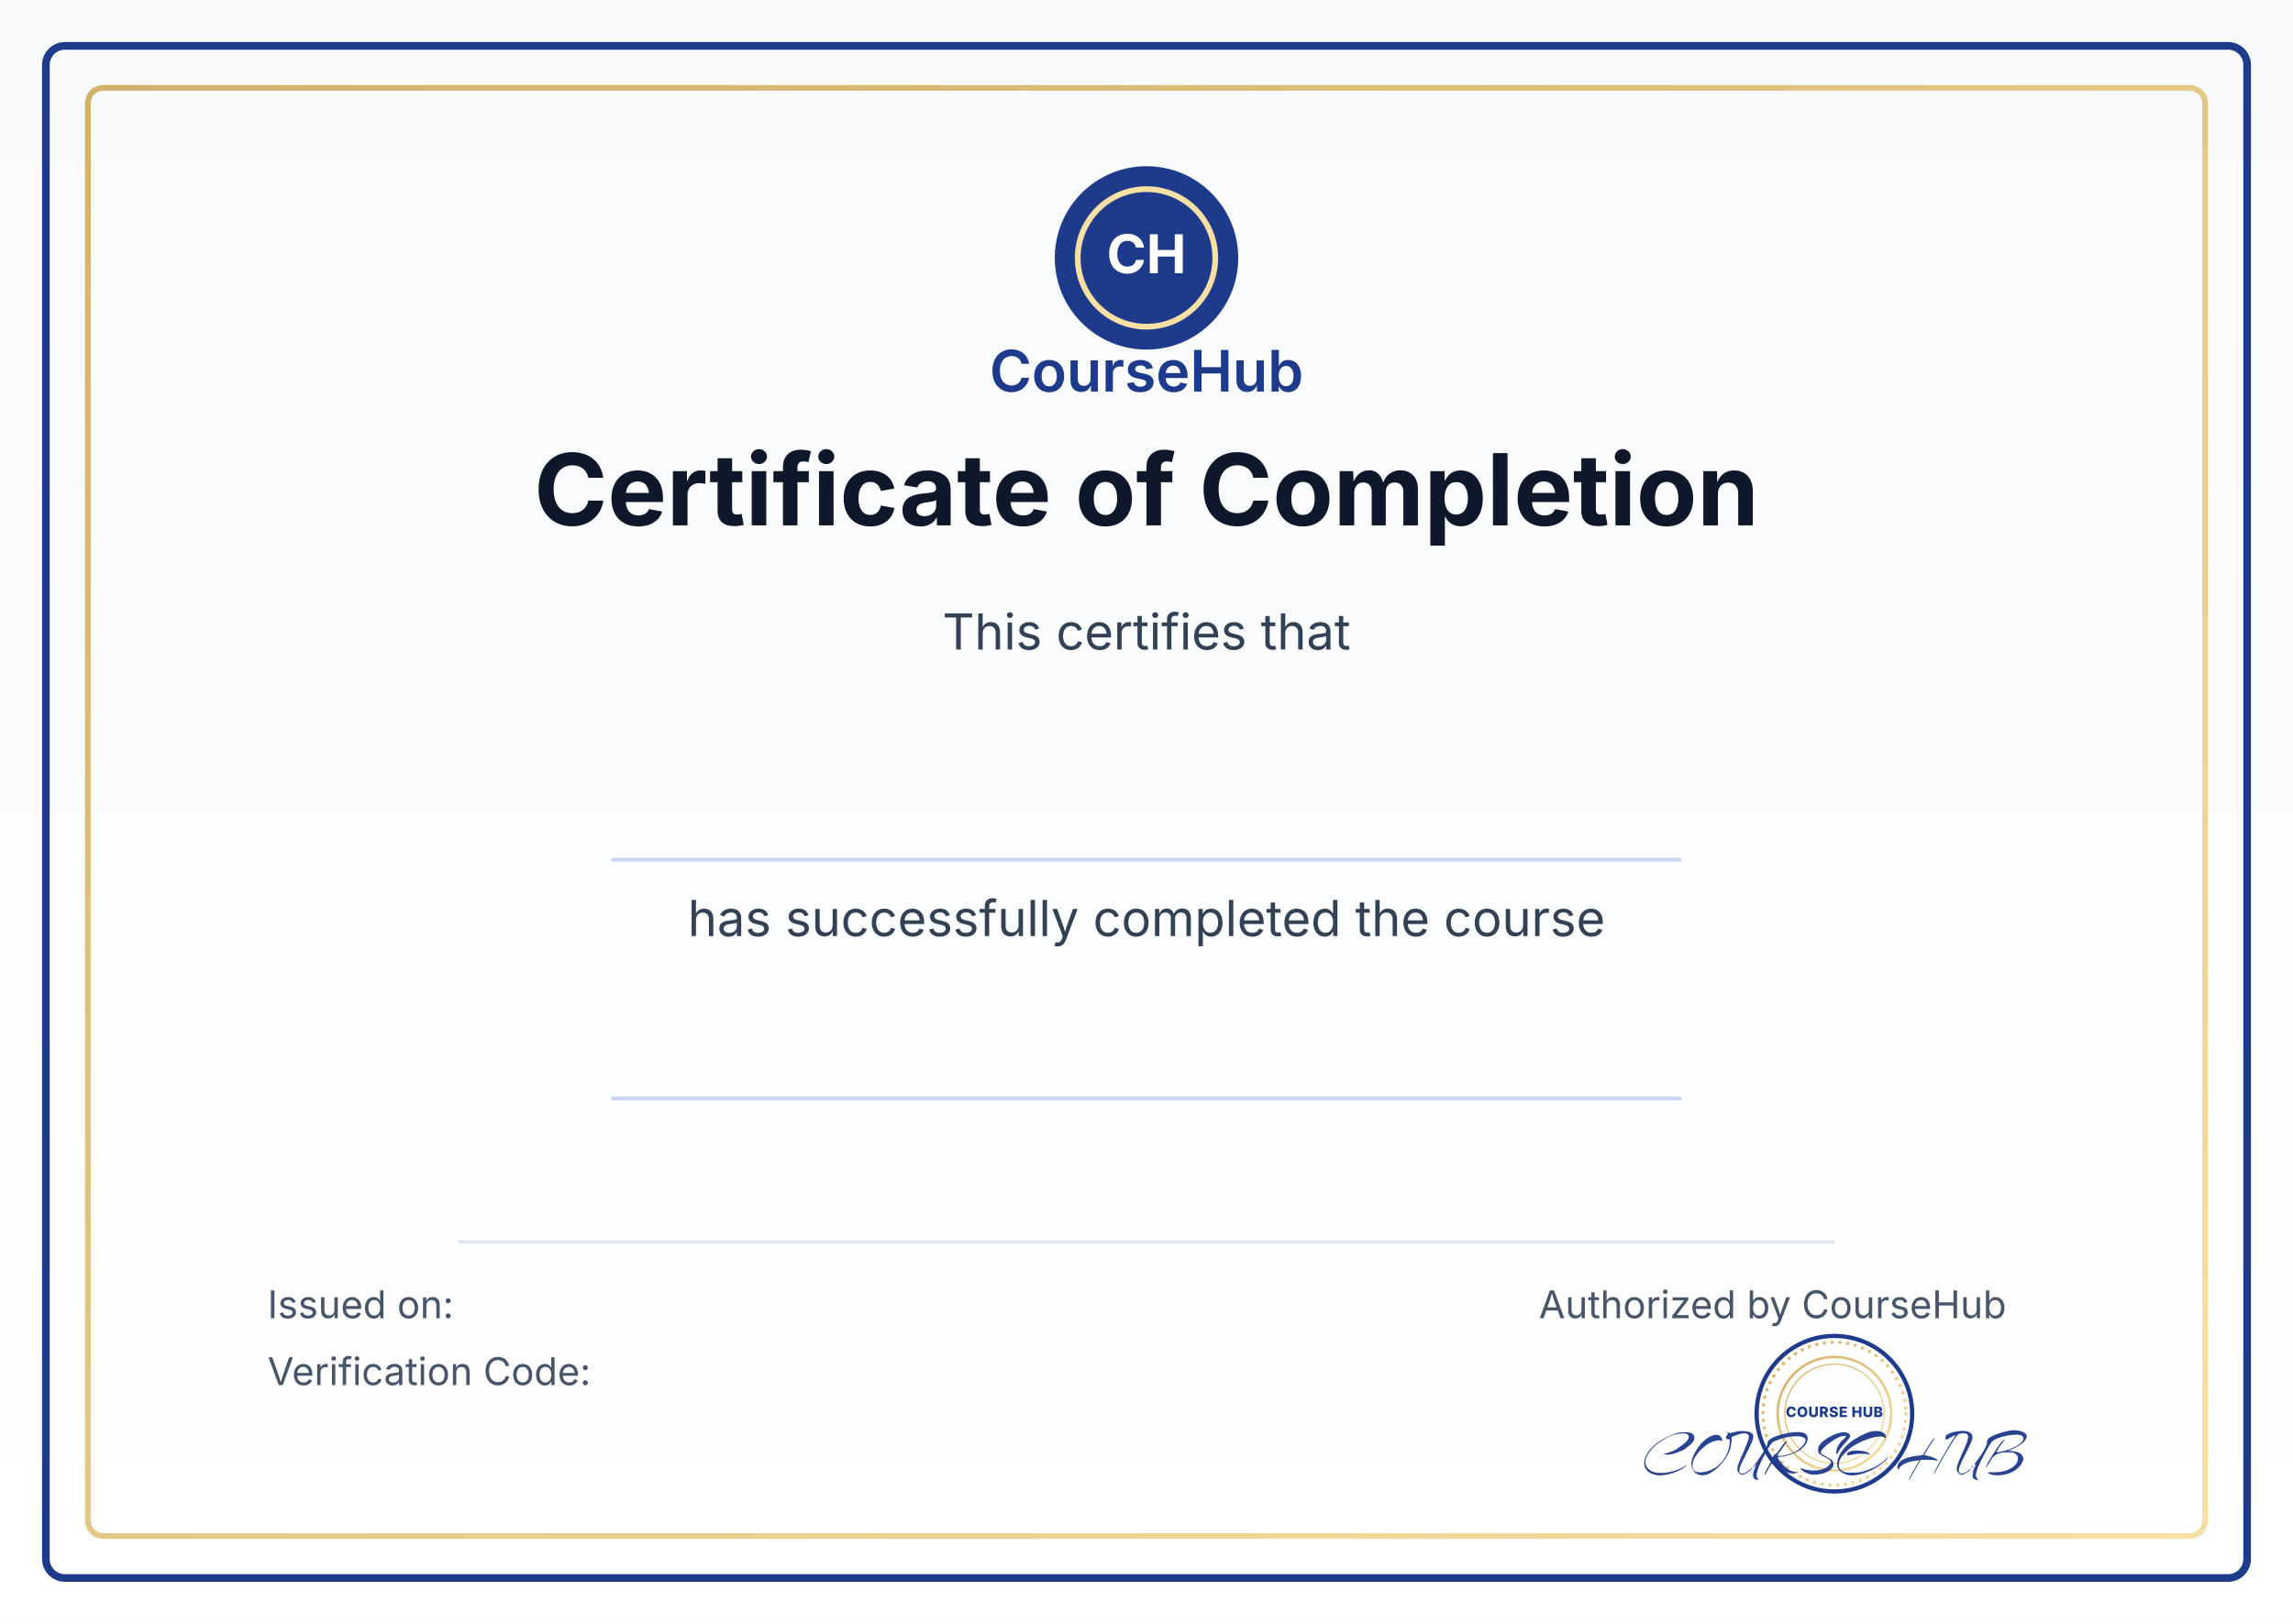
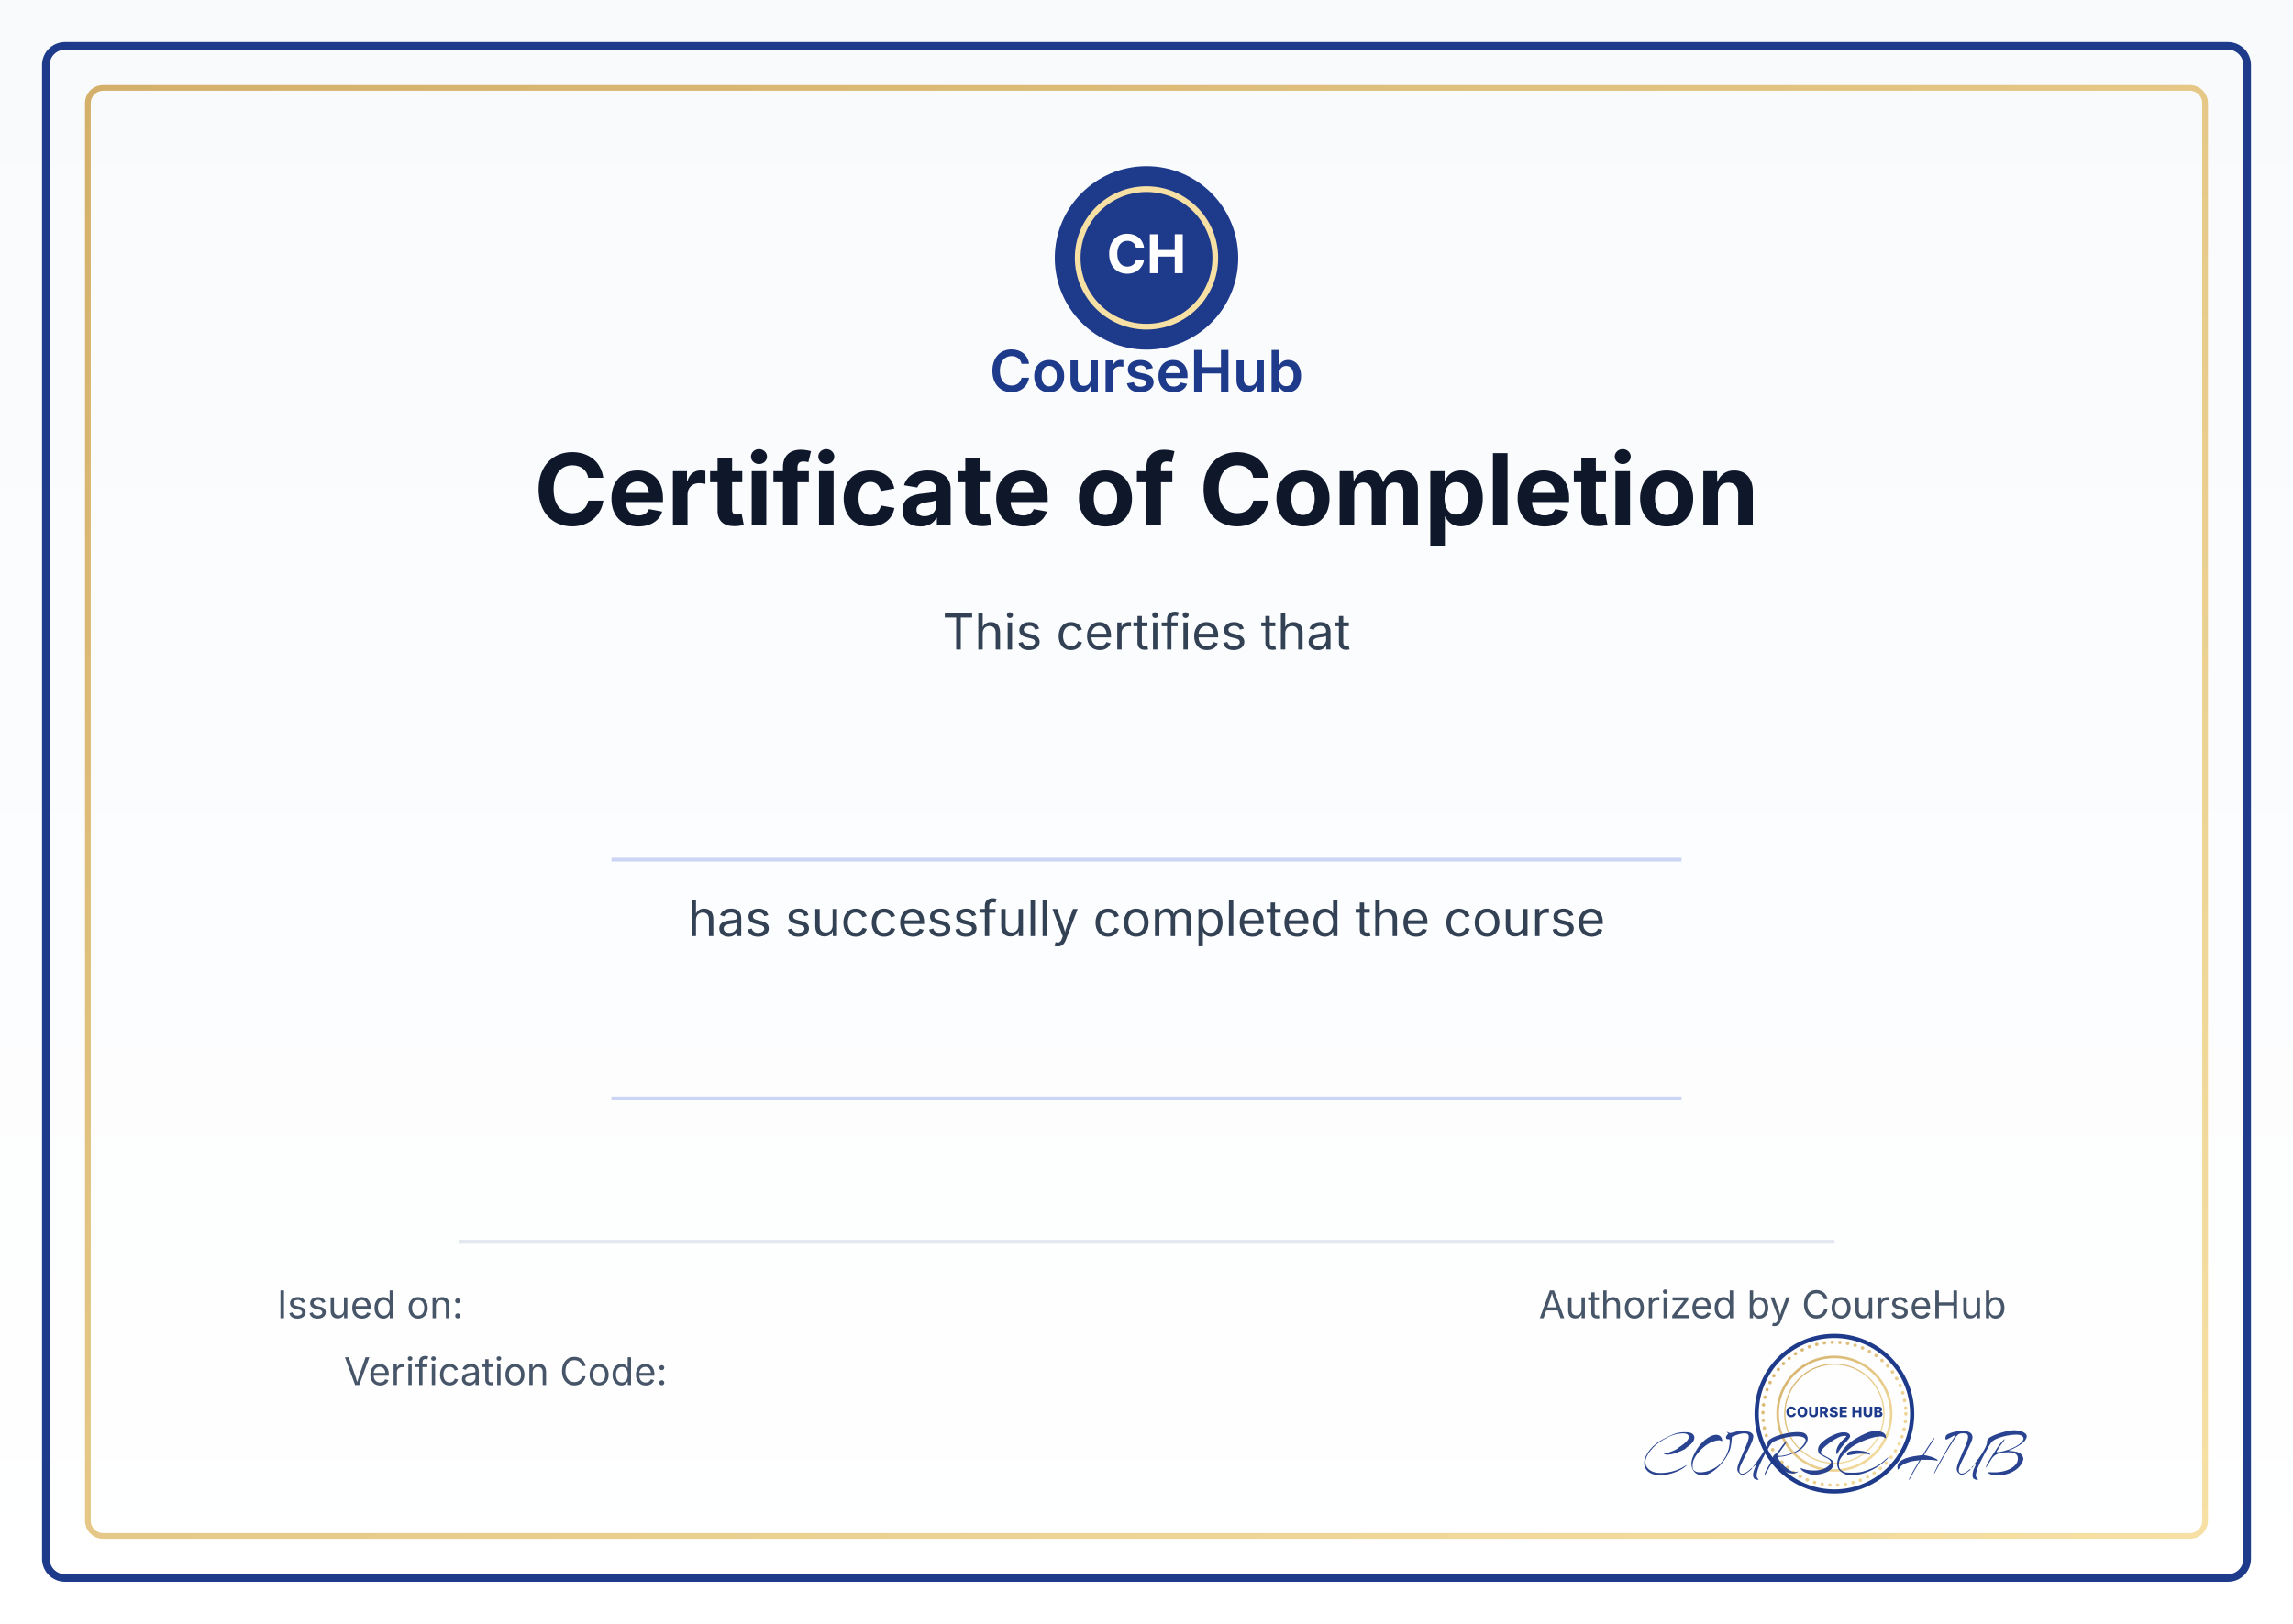
<svg xmlns="http://www.w3.org/2000/svg" width="1200" height="850" viewBox="0 0 1200 850" fill="none">
  <defs>
    <linearGradient id="bg" x1="0" y1="0" x2="0" y2="1">
      <stop offset="0%" stop-color="#f8fafc" />
      <stop offset="100%" stop-color="#ffffff" />
    </linearGradient>
    <linearGradient id="gold" x1="0" y1="0" x2="1" y2="1">
      <stop offset="0%" stop-color="#d4b06a" />
      <stop offset="100%" stop-color="#f6e0a3" />
    </linearGradient>
  </defs>
  <rect width="1200" height="850" fill="url(#bg)" />
  <rect x="24" y="24" width="1152" height="802" rx="10" stroke="#1e3a8a" stroke-width="4" />
  <rect x="46" y="46" width="1108" height="758" rx="8" stroke="url(#gold)" stroke-width="3" />
  <circle cx="600" cy="135" r="48" fill="#1e3a8a" />
  <circle cx="600" cy="135" r="36" stroke="#f6e0a3" stroke-width="3" fill="none" />
  <text x="600" y="143" text-anchor="middle" font-family="Inter, Segoe UI, sans-serif" font-size="28" fill="#ffffff" font-weight="700">CH</text>
  <text x="600" y="205" text-anchor="middle" font-family="Inter, Segoe UI, sans-serif" font-size="30" fill="#1e3a8a" font-weight="600">CourseHub</text>
  <text x="600" y="275" text-anchor="middle" font-family="Inter, Segoe UI, sans-serif" font-size="52" fill="#0f172a" font-weight="700">
    Certificate of Completion
  </text>
  <text x="600" y="340" text-anchor="middle" font-family="Inter, Segoe UI, sans-serif" font-size="26" fill="#334155">
    This certifies that
  </text>
  <text id="studentName" x="600" y="405" text-anchor="middle" font-family="Inter, Segoe UI, sans-serif" font-size="42" fill="#1d4ed8" font-weight="700" />
  <line x1="320" y1="450" x2="880" y2="450" stroke="#cbd5f5" stroke-width="2" />
  <text x="600" y="490" text-anchor="middle" font-family="Inter, Segoe UI, sans-serif" font-size="26" fill="#334155">
    has successfully completed the course
  </text>
  <text id="courseTitle" x="600" y="540" text-anchor="middle" font-family="Inter, Segoe UI, sans-serif" font-size="38" fill="#0f172a" font-weight="600" />
  <line x1="320" y1="575" x2="880" y2="575" stroke="#cbd5f5" stroke-width="2" />
  <line x1="240" y1="650" x2="960" y2="650" stroke="#e2e8f0" stroke-width="2" />
-   <text x="140" y="690" font-family="Inter, Segoe UI, sans-serif" font-size="20" fill="#475569">
+   <text x="145" y="690" font-family="Inter, Segoe UI, sans-serif" font-size="20" fill="#475569">
    Issued on:
  </text>
  <text id="issuedOn" x="340" y="690" font-family="Inter, Segoe UI, sans-serif" font-size="20" fill="#0f172a" font-weight="600" />
-   <text x="140" y="725" font-family="Inter, Segoe UI, sans-serif" font-size="20" fill="#475569">
+   <text x="180" y="725" font-family="Inter, Segoe UI, sans-serif" font-size="20" fill="#475569">
    Verification Code:
  </text>
  <text id="verificationCode" x="410" y="725" font-family="Inter, Segoe UI, sans-serif" font-size="20" fill="#0f172a" font-weight="600" />
  <text x="1050" y="690" text-anchor="end" font-family="Inter, Segoe UI, sans-serif" font-size="20" fill="#475569">
    Authorized by CourseHub
  </text>
  <g>
    <g transform="translate(960 740) scale(0.22) translate(-217 -217)">
      <rect width="434" height="444" fill="none" />
      <circle cx="217" cy="217" r="185" fill="none" stroke="#1e3a8a" stroke-width="10" />
      <circle cx="217" cy="217" r="170" fill="none" stroke="url(#gold)" stroke-width="8" stroke-linecap="round" stroke-dasharray="0.5 18" />
      <circle cx="217" cy="217" r="135" fill="none" stroke="url(#gold)" stroke-width="6" />
      <circle cx="217" cy="217" r="118" fill="none" stroke="url(#gold)" stroke-width="3" />
      <text x="217" y="225" text-anchor="middle" font-family="Inter, Segoe UI, sans-serif" font-size="34" font-weight="800" fill="#1e3a8a" letter-spacing="1">
        COURSE HUB
      </text>
    </g>
    <g transform="translate(960, 760) scale(0.33) translate(-325 -61.5)" opacity="0.95">
      <svg viewBox="0 0 650 123" width="650" height="123">
        <g transform="translate(0,123) scale(0.1,-0.1)" fill="#1e3a8a" stroke="none">
          <path d="M6030 953 c-74 -13 -191 -48 -249 -74 -88 -40 -112 -64 -110 -109 3 -46 -73 -184 -173 -311 -29 -38 -36 -55 -18 -44 16 10 12 -11 -12 -56 -25 -48 -35 -128 -19 -157 10 -19 66 -40 78 -29 2 3 -5 15 -17 27 -27 27 -23 67 20 179 30 77 166 330 209 388 66 88 422 160 490 99 52 -47 2 -112 -140 -183 -82 -41 -250 -85 -265 -70 -4 4 0 15 9 25 10 10 17 23 17 28 0 5 23 38 50 73 28 35 50 68 50 75 -1 15 -72 -64 -113 -127 -100 -152 -140 -217 -164 -265 -42 -86 -20 -69 34 25 54 96 86 124 166 148 57 17 183 20 221 5 45 -17 66 -46 66 -93 0 -125 -185 -224 -401 -215 -86 3 -88 2 -66 -14 40 -31 122 -42 217 -30 156 21 283 106 326 217 15 41 15 46 -2 82 -24 48 -71 72 -160 80 l-68 6 34 12 c41 15 143 72 189 106 40 29 71 78 71 112 0 66 -139 113 -270 90z" />
          <path d="M1725 944 c-16 -3 -54 -12 -84 -20 -38 -11 -57 -12 -64 -5 -6 6 -18 11 -26 11 -13 -1 -12 -3 2 -11 18 -10 18 -12 -3 -34 -31 -33 -24 -71 13 -68 25 2 27 -1 27 -36 0 -157 -92 -328 -223 -412 -139 -90 -316 -105 -357 -30 -14 28 -12 92 4 139 34 95 149 220 255 276 78 41 161 57 186 36 25 -21 19 34 -7 65 -57 65 -179 27 -297 -92 -77 -79 -154 -218 -166 -300 -19 -144 84 -244 222 -213 105 23 251 150 335 292 48 81 67 139 76 238 l7 75 70 27 c76 30 151 36 180 14 34 -25 21 -83 -64 -274 -114 -256 -121 -293 -72 -343 34 -33 50 -35 96 -13 40 19 115 82 115 96 0 6 -20 -8 -45 -31 -96 -89 -178 -80 -160 16 7 36 33 93 142 308 94 185 100 235 30 271 -30 16 -139 26 -192 18z" />
          <path d="M3821 936 c-75 -19 -224 -96 -306 -158 -178 -136 -266 -329 -198 -439 28 -44 101 -85 170 -94 109 -14 280 34 421 118 81 49 176 127 194 160 6 13 -9 3 -36 -23 -88 -84 -186 -140 -326 -185 -72 -24 -103 -28 -200 -29 -94 -1 -121 2 -150 18 -52 27 -70 54 -70 109 0 68 29 118 123 209 62 60 104 90 177 127 183 94 374 137 420 96 26 -24 35 -13 24 27 -19 64 -129 93 -243 64z" />
          <path d="M5185 939 c-65 -11 -134 -35 -157 -56 -21 -19 -25 -73 -4 -73 7 0 40 16 72 35 67 41 82 44 62 13 -81 -126 -118 -186 -118 -190 0 -3 -17 -35 -38 -69 -87 -143 -172 -308 -172 -331 0 -7 20 25 43 72 68 132 206 369 278 476 54 80 75 94 143 94 101 0 102 -56 1 -276 -116 -257 -127 -304 -76 -355 16 -16 37 -29 46 -29 34 0 145 70 145 92 0 6 -10 2 -22 -9 -70 -64 -140 -81 -159 -39 -19 40 -3 85 106 301 84 165 105 216 105 250 0 87 -93 122 -255 94z" />
          <path d="M755 914 c-81 -20 -246 -102 -323 -161 -155 -119 -232 -278 -184 -385 25 -58 72 -93 153 -114 55 -14 76 -15 152 -5 136 18 288 83 350 150 15 16 2 10 -42 -18 -147 -94 -396 -130 -507 -73 -150 77 -132 229 48 402 60 58 187 135 275 167 90 33 203 42 238 19 56 -36 20 -106 -92 -182 -32 -22 -60 -42 -63 -46 -12 -16 -138 -68 -179 -74 -36 -6 -42 -9 -26 -15 32 -12 76 -10 140 6 62 16 195 73 195 84 0 3 19 19 43 35 98 66 126 154 64 200 -36 27 -155 32 -242 10z" />
          <path d="M2490 910 c-124 -27 -204 -55 -255 -90 -36 -25 -45 -37 -45 -60 0 -16 -10 -49 -22 -72 -27 -54 -173 -272 -193 -288 -8 -7 -15 -18 -15 -24 0 -6 11 3 25 19 31 38 31 29 0 -45 -41 -97 -31 -163 26 -175 37 -8 49 1 24 18 -45 34 -6 169 112 382 103 186 106 190 176 219 202 85 449 94 469 18 13 -47 -75 -150 -165 -195 -74 -36 -198 -69 -247 -65 l-41 3 38 53 c21 29 57 78 80 110 23 31 39 61 36 66 -7 11 -49 -37 -109 -126 -25 -37 -54 -70 -65 -73 -23 -8 -52 -48 -47 -67 1 -7 -21 -52 -50 -100 -58 -95 -85 -154 -79 -171 2 -6 17 16 33 48 61 120 124 204 124 164 0 -18 100 -117 145 -143 82 -48 174 -57 221 -21 18 14 17 14 -8 6 -48 -18 -124 15 -201 88 -58 54 -111 127 -102 141 3 6 27 10 52 10 57 0 212 51 278 92 62 38 121 106 136 158 15 50 -2 95 -45 121 -41 25 -169 24 -286 -1z" />
          <path d="M3320 915 c-127 -35 -278 -133 -315 -206 -20 -37 -19 -89 1 -118 9 -13 50 -38 90 -57 43 -19 80 -44 90 -59 16 -25 16 -27 -3 -53 -28 -38 -78 -70 -136 -87 -88 -26 -233 -17 -322 21 -19 8 -19 7 -4 -16 22 -36 109 -77 176 -85 75 -8 189 15 256 53 82 46 107 122 59 175 -9 11 -51 36 -93 58 -82 41 -91 51 -78 87 22 59 206 196 308 231 39 13 91 15 91 4 0 -5 -24 -29 -54 -55 -61 -54 -106 -133 -106 -188 0 -56 9 -54 41 8 17 30 63 91 104 134 50 52 75 86 75 101 0 56 -80 79 -180 52z" />
          <path d="M4798 796 c-18 -26 -58 -88 -90 -139 l-56 -92 -89 -11 c-209 -27 -313 -86 -313 -178 0 -43 13 -53 28 -22 26 57 134 107 261 122 l62 7 -62 -104 c-67 -114 -109 -197 -109 -213 1 -6 13 12 27 39 14 28 57 103 95 168 l69 117 102 0 c56 0 117 -4 135 -9 25 -8 32 -7 30 2 -6 19 -87 55 -155 69 l-61 13 46 77 c26 43 65 103 86 133 21 31 36 58 33 61 -3 4 -21 -15 -39 -40z" />
          <path d="M3521 630 c-51 -11 -71 -25 -71 -51 0 -23 3 -23 101 -3 78 16 199 15 249 -1 24 -8 25 -8 7 12 -34 39 -191 63 -286 43z" />
          <path d="M5435 380 c-10 -11 -14 -20 -9 -20 5 0 15 9 22 20 7 11 11 20 9 20 -2 0 -12 -9 -22 -20z" />
        </g>
      </svg>
    </g>
  </g>
</svg>
